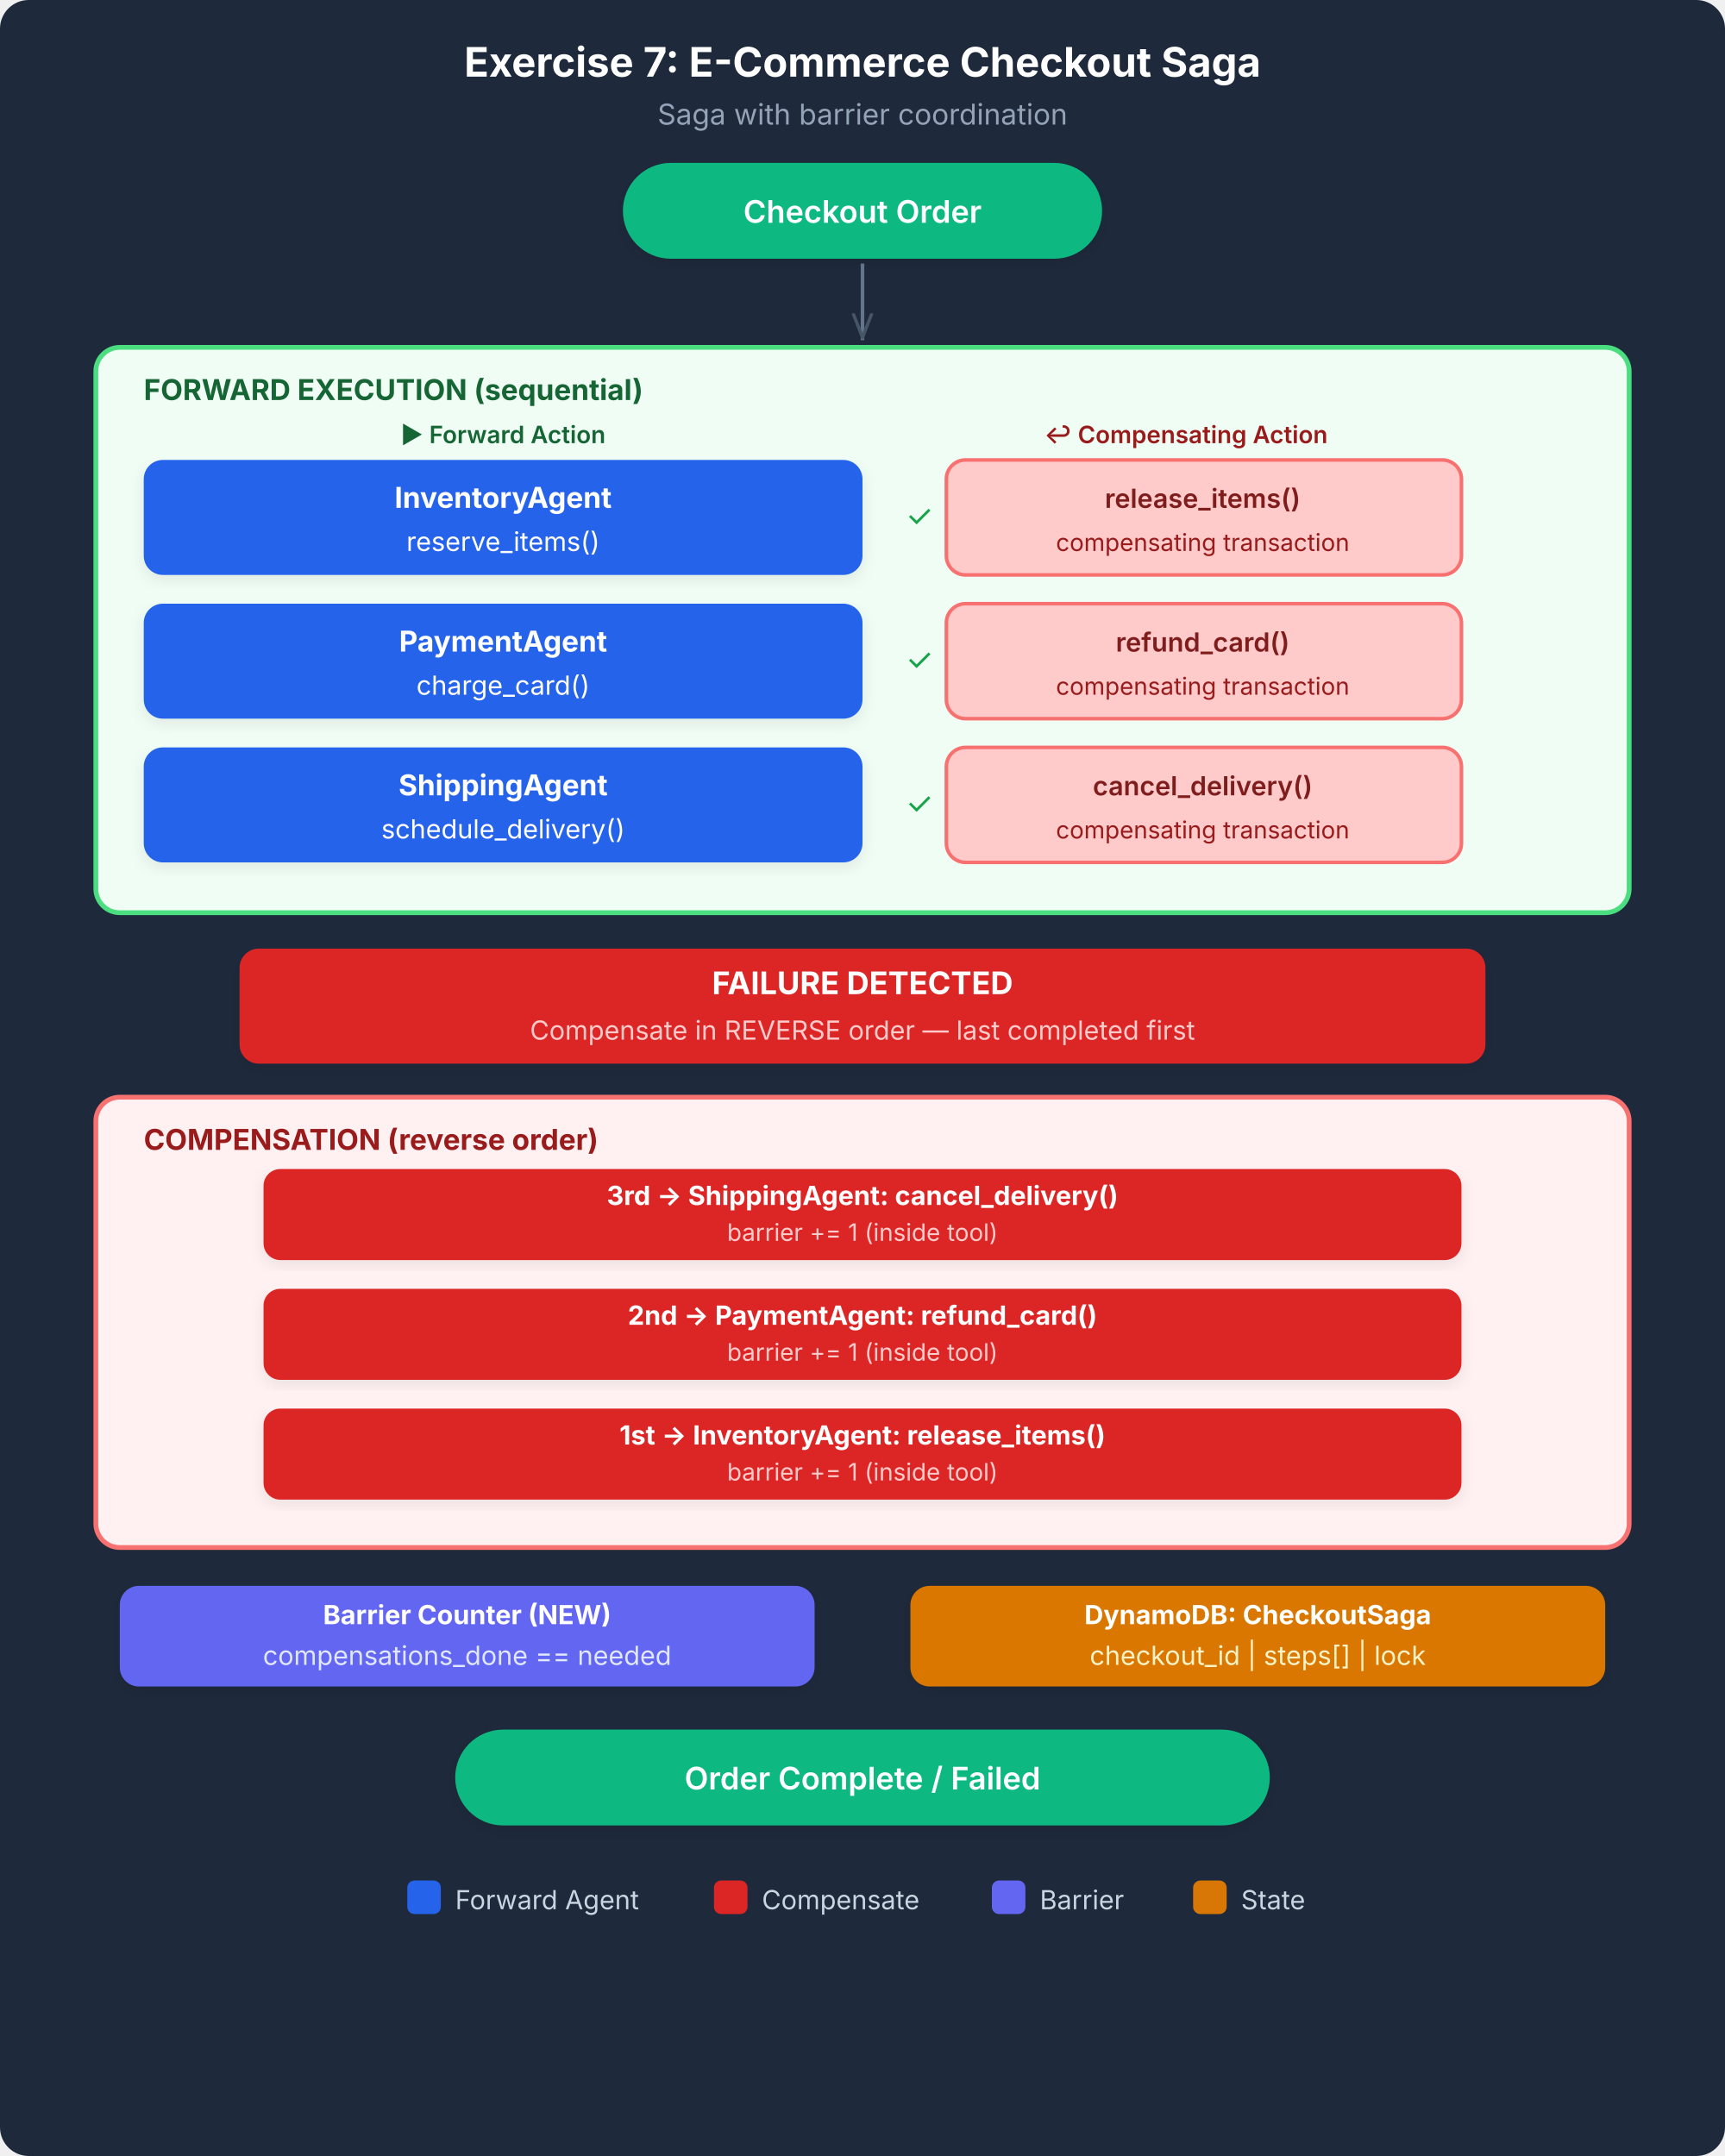
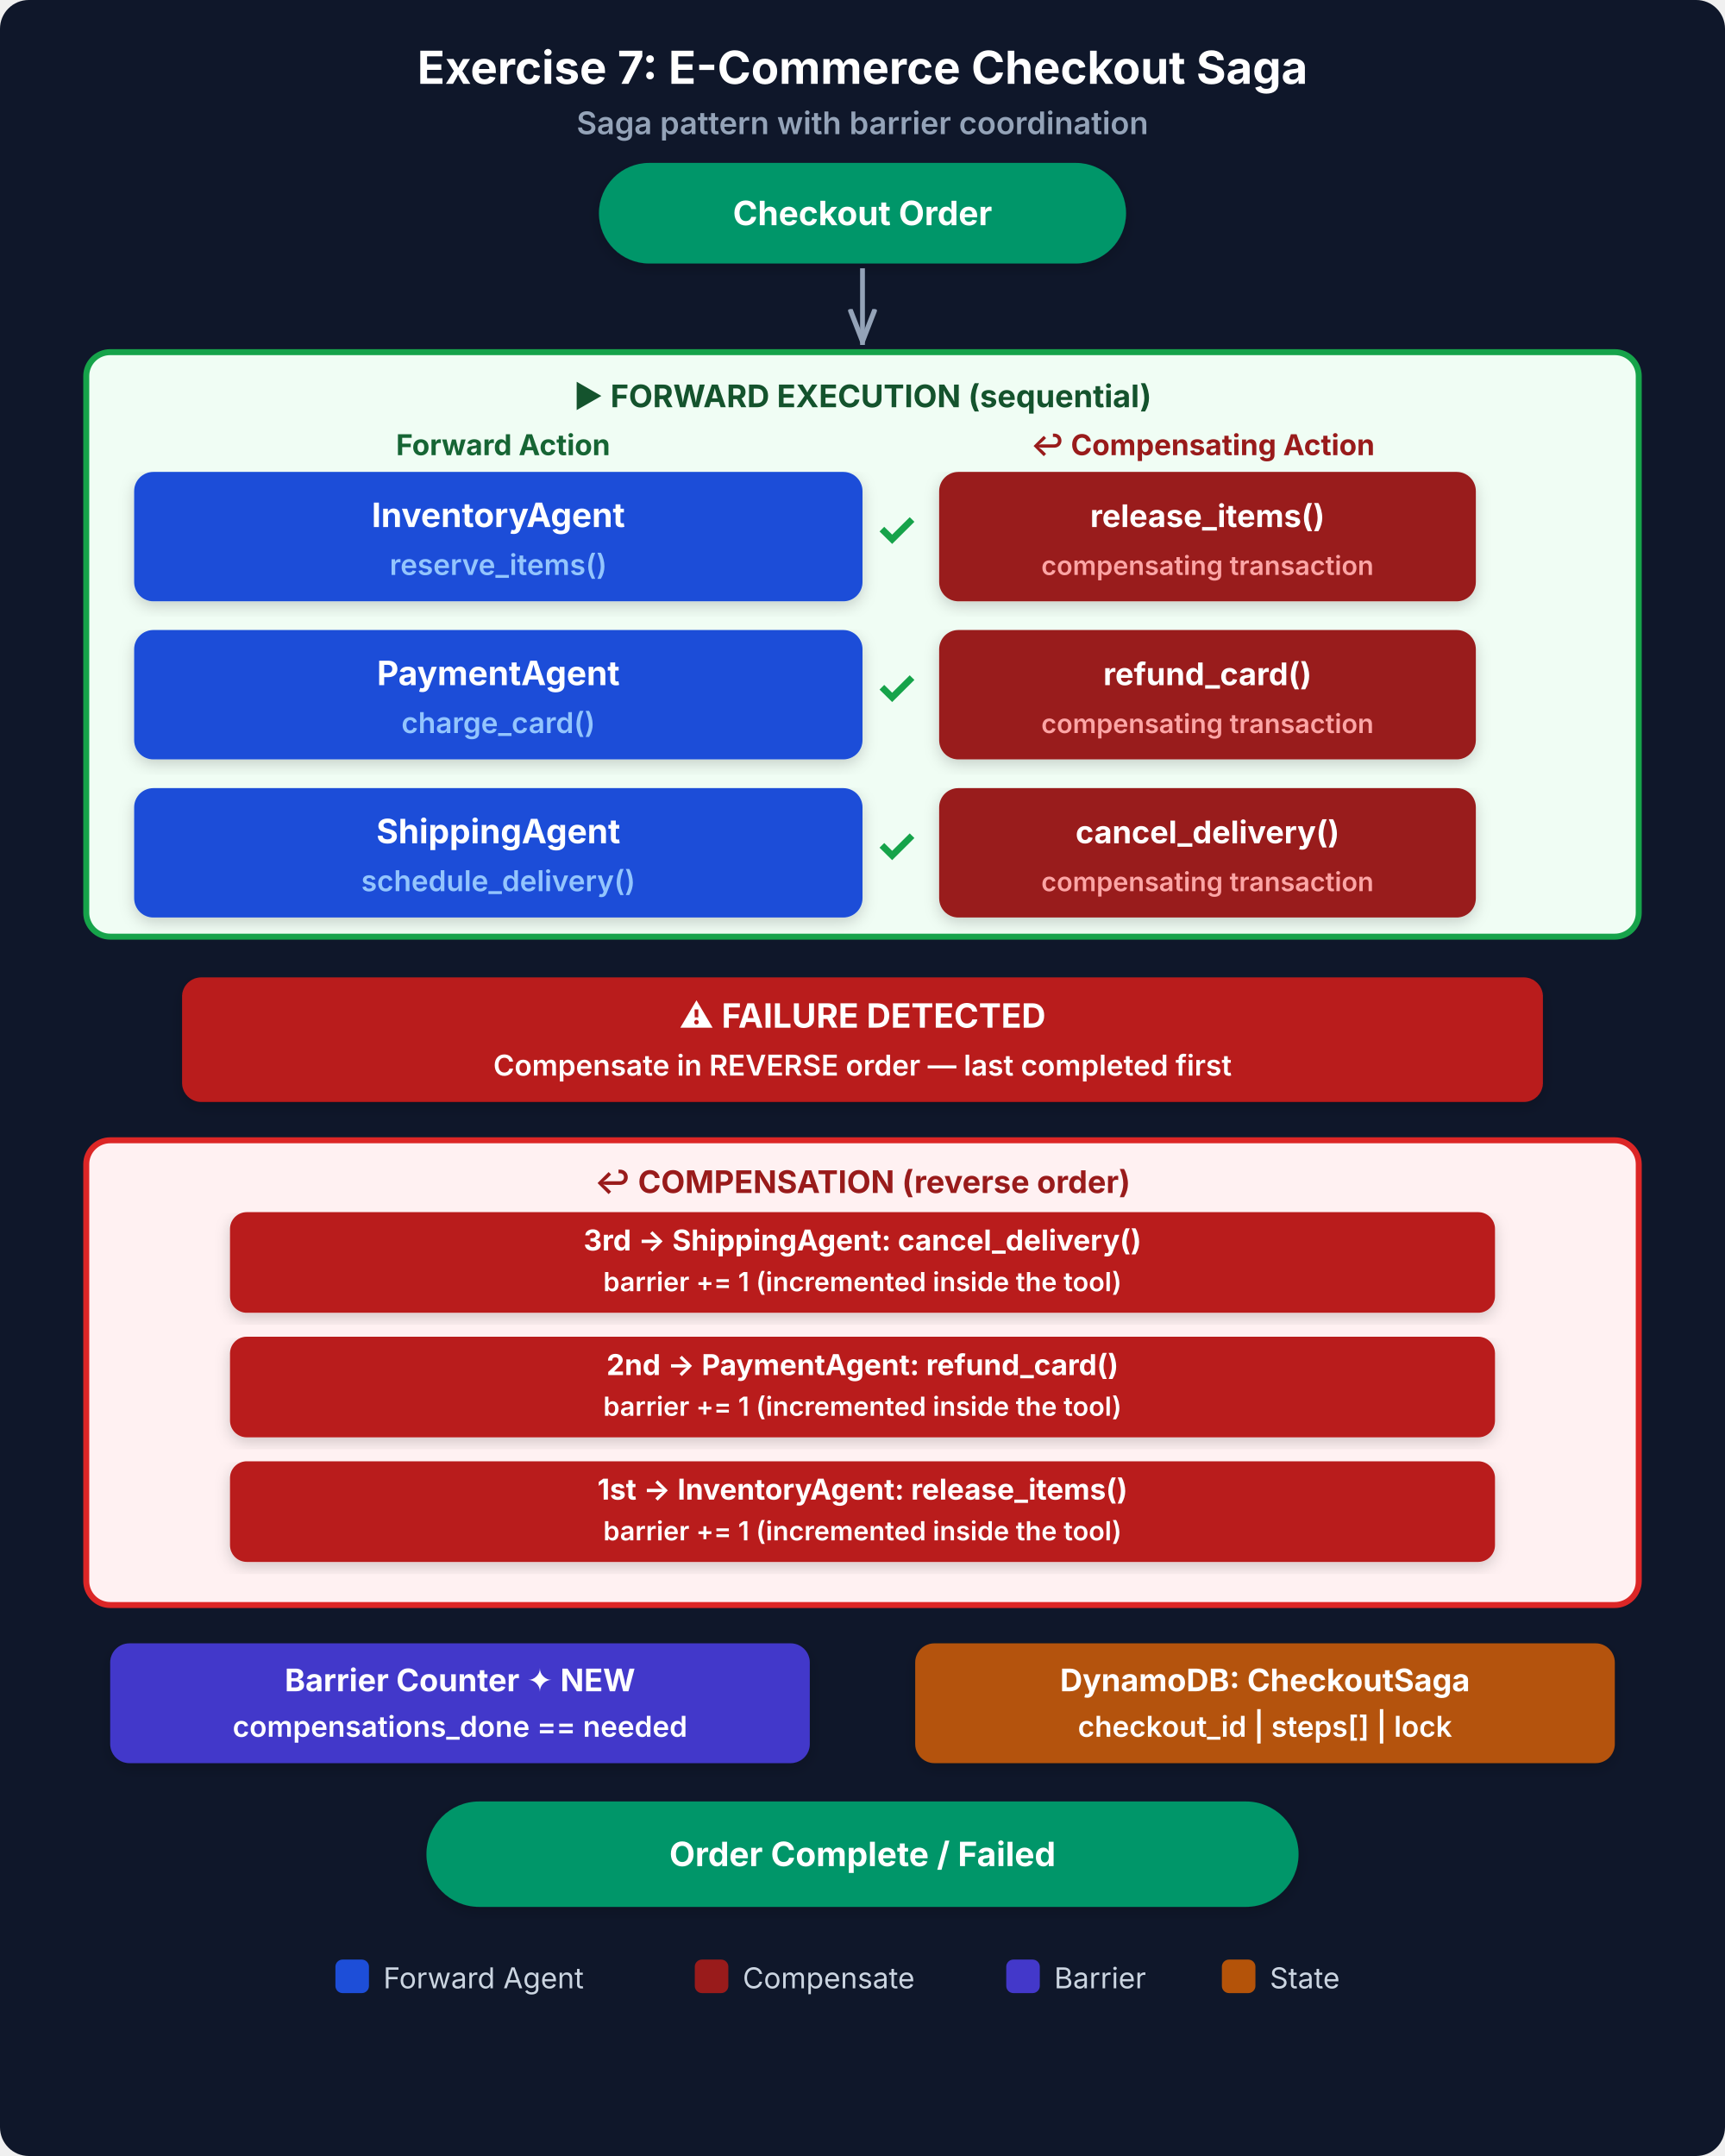
<svg xmlns="http://www.w3.org/2000/svg" viewBox="0 0 720 900" font-family="system-ui, -apple-system, &quot;Segoe UI&quot;, sans-serif">
  <defs>
    <filter id="sh" x="-4%" y="-4%" width="108%" height="116%">
-       <feDropShadow dx="0" dy="2" stdDeviation="3" flood-opacity="0.08" />
+       <feDropShadow dx="0" dy="2" stdDeviation="3" flood-opacity="0.18" />
    </filter>
    <marker id="a" viewBox="0 0 10 8" refX="10" refY="4" markerWidth="8" markerHeight="6" orient="auto">
-       <path d="M0,0.5 L9,4 L0,7.5" fill="none" stroke="#475569" stroke-width="1.2" stroke-linejoin="round" />
+       <path d="M0,0.5 L9,4 L0,7.5" fill="none" stroke="#94a3b8" stroke-width="1.4" stroke-linejoin="round" />
    </marker>
  </defs>
-   <rect width="720" height="900" rx="12" fill="#1e293b" />
-   <text x="360" y="32" text-anchor="middle" font-size="17" font-weight="700" fill="#ffffff">Exercise 7: E-Commerce Checkout Saga</text>
-   <text x="360" y="52" text-anchor="middle" font-size="12" fill="#94a3b8">Saga with barrier coordination</text>
-   <rect x="260" y="68" width="200" height="40" rx="20" fill="#10b981" filter="url(#sh)" />
-   <text x="360" y="93" text-anchor="middle" font-size="13" font-weight="600" fill="white">Checkout Order</text>
-   <line x1="360" y1="110" x2="360" y2="142" stroke="#64748b" stroke-width="1.5" marker-end="url(#a)" />
-   <rect x="40" y="145" width="640" height="236" rx="10" fill="#f0fdf4" stroke="#4ade80" stroke-width="2" />
-   <text x="60" y="167" font-size="12" font-weight="700" fill="#166534">FORWARD EXECUTION (sequential)</text>
-   <text x="210" y="185" text-anchor="middle" font-size="10" font-weight="600" fill="#166534">▶  Forward Action</text>
-   <text x="495" y="185" text-anchor="middle" font-size="10" font-weight="600" fill="#991b1b">↩  Compensating Action</text>
-   <rect x="60" y="192" width="300" height="48" rx="8" fill="#2563eb" filter="url(#sh)" />
-   <text x="210" y="212" text-anchor="middle" font-size="12" font-weight="700" fill="white">InventoryAgent</text>
-   <text x="210" y="230" text-anchor="middle" font-size="11" fill="white">reserve_items()</text>
-   <text x="378" y="220" font-size="13" fill="#16a34a">✓</text>
-   <rect x="395" y="192" width="215" height="48" rx="8" fill="#fecaca" stroke="#f87171" stroke-width="1.5" />
-   <text x="502" y="212" text-anchor="middle" font-size="11" font-weight="600" fill="#7f1d1d">release_items()</text>
-   <text x="502" y="230" text-anchor="middle" font-size="10" fill="#991b1b">compensating transaction</text>
-   <rect x="60" y="252" width="300" height="48" rx="8" fill="#2563eb" filter="url(#sh)" />
-   <text x="210" y="272" text-anchor="middle" font-size="12" font-weight="700" fill="white">PaymentAgent</text>
-   <text x="210" y="290" text-anchor="middle" font-size="11" fill="white">charge_card()</text>
-   <text x="378" y="280" font-size="13" fill="#16a34a">✓</text>
-   <rect x="395" y="252" width="215" height="48" rx="8" fill="#fecaca" stroke="#f87171" stroke-width="1.5" />
-   <text x="502" y="272" text-anchor="middle" font-size="11" font-weight="600" fill="#7f1d1d">refund_card()</text>
-   <text x="502" y="290" text-anchor="middle" font-size="10" fill="#991b1b">compensating transaction</text>
-   <rect x="60" y="312" width="300" height="48" rx="8" fill="#2563eb" filter="url(#sh)" />
-   <text x="210" y="332" text-anchor="middle" font-size="12" font-weight="700" fill="white">ShippingAgent</text>
-   <text x="210" y="350" text-anchor="middle" font-size="11" fill="white">schedule_delivery()</text>
-   <text x="378" y="340" font-size="13" fill="#16a34a">✓</text>
-   <rect x="395" y="312" width="215" height="48" rx="8" fill="#fecaca" stroke="#f87171" stroke-width="1.5" />
-   <text x="502" y="332" text-anchor="middle" font-size="11" font-weight="600" fill="#7f1d1d">cancel_delivery()</text>
-   <text x="502" y="350" text-anchor="middle" font-size="10" fill="#991b1b">compensating transaction</text>
-   <rect x="100" y="396" width="520" height="48" rx="8" fill="#dc2626" filter="url(#sh)" />
-   <text x="360" y="415" text-anchor="middle" font-size="13" font-weight="700" fill="white">FAILURE DETECTED</text>
-   <text x="360" y="434" text-anchor="middle" font-size="11" fill="#fecaca">Compensate in REVERSE order — last completed first</text>
-   <rect x="40" y="458" width="640" height="188" rx="10" fill="#fff1f2" stroke="#f87171" stroke-width="2" />
-   <text x="60" y="480" font-size="12" font-weight="700" fill="#991b1b">COMPENSATION (reverse order)</text>
-   <rect x="110" y="488" width="500" height="38" rx="7" fill="#dc2626" filter="url(#sh)" />
-   <text x="360" y="503" text-anchor="middle" font-size="11" font-weight="700" fill="white">3rd → ShippingAgent: cancel_delivery()</text>
-   <text x="360" y="518" text-anchor="middle" font-size="10" fill="#fecaca">barrier += 1 (inside tool)</text>
-   <rect x="110" y="538" width="500" height="38" rx="7" fill="#dc2626" filter="url(#sh)" />
-   <text x="360" y="553" text-anchor="middle" font-size="11" font-weight="700" fill="white">2nd → PaymentAgent: refund_card()</text>
-   <text x="360" y="568" text-anchor="middle" font-size="10" fill="#fecaca">barrier += 1 (inside tool)</text>
-   <rect x="110" y="588" width="500" height="38" rx="7" fill="#dc2626" filter="url(#sh)" />
-   <text x="360" y="603" text-anchor="middle" font-size="11" font-weight="700" fill="white">1st → InventoryAgent: release_items()</text>
-   <text x="360" y="618" text-anchor="middle" font-size="10" fill="#fecaca">barrier += 1 (inside tool)</text>
-   <rect x="50" y="662" width="290" height="42" rx="8" fill="#6366f1" filter="url(#sh)" />
-   <text x="195" y="678" text-anchor="middle" font-size="11" font-weight="700" fill="white">Barrier Counter (NEW)</text>
-   <text x="195" y="695" text-anchor="middle" font-size="11" fill="#e0e7ff">compensations_done == needed</text>
-   <rect x="380" y="662" width="290" height="42" rx="8" fill="#d97706" filter="url(#sh)" />
-   <text x="525" y="678" text-anchor="middle" font-size="11" font-weight="700" fill="white">DynamoDB: CheckoutSaga</text>
-   <text x="525" y="695" text-anchor="middle" font-size="11" fill="#fef3c7">checkout_id | steps[] | lock</text>
-   <rect x="190" y="722" width="340" height="40" rx="20" fill="#10b981" filter="url(#sh)" />
-   <text x="360" y="747" text-anchor="middle" font-size="13" font-weight="600" fill="white">Order Complete / Failed</text>
-   <rect x="170" y="785" width="14" height="14" rx="3" fill="#2563eb" />
-   <text x="190" y="797" font-size="11" fill="#cbd5e1">Forward Agent</text>
-   <rect x="298" y="785" width="14" height="14" rx="3" fill="#dc2626" />
-   <text x="318" y="797" font-size="11" fill="#cbd5e1">Compensate</text>
-   <rect x="414" y="785" width="14" height="14" rx="3" fill="#6366f1" />
-   <text x="434" y="797" font-size="11" fill="#cbd5e1">Barrier</text>
-   <rect x="498" y="785" width="14" height="14" rx="3" fill="#d97706" />
-   <text x="518" y="797" font-size="11" fill="#cbd5e1">State</text>
+   <rect width="720" height="900" rx="12" fill="#0f172a" />
+   <text x="360" y="35" text-anchor="middle" font-size="19" font-weight="700" fill="#ffffff">Exercise 7: E-Commerce Checkout Saga</text>
+   <text x="360" y="56" text-anchor="middle" font-size="13" font-weight="600" fill="#94a3b8">Saga pattern with barrier coordination</text>
+   <rect x="250" y="68" width="220" height="42" rx="21" fill="#059669" filter="url(#sh)" />
+   <text x="360" y="94" text-anchor="middle" font-size="14" font-weight="700" fill="white">Checkout Order</text>
+   <line x1="360" y1="112" x2="360" y2="144" stroke="#94a3b8" stroke-width="2" marker-end="url(#a)" />
+   <rect x="36" y="147" width="648" height="244" rx="10" fill="#f0fdf4" stroke="#16a34a" stroke-width="2.5" />
+   <text x="360" y="170" text-anchor="middle" font-size="13" font-weight="700" fill="#14532d">▶  FORWARD EXECUTION  (sequential)</text>
+   <text x="210" y="190" text-anchor="middle" font-size="12" font-weight="700" fill="#166534">Forward Action</text>
+   <text x="502" y="190" text-anchor="middle" font-size="12" font-weight="700" fill="#991b1b">↩  Compensating Action</text>
+   <rect x="56" y="197" width="304" height="54" rx="8" fill="#1d4ed8" filter="url(#sh)" />
+   <text x="208" y="220" text-anchor="middle" font-size="14" font-weight="700" fill="white">InventoryAgent</text>
+   <text x="208" y="240" text-anchor="middle" font-size="12" font-weight="600" fill="#93c5fd">reserve_items()</text>
+   <text x="374" y="228" text-anchor="middle" font-size="20" font-weight="700" fill="#16a34a">✓</text>
+   <rect x="392" y="197" width="224" height="54" rx="8" fill="#991b1b" filter="url(#sh)" />
+   <text x="504" y="220" text-anchor="middle" font-size="13" font-weight="700" fill="white">release_items()</text>
+   <text x="504" y="240" text-anchor="middle" font-size="11" font-weight="600" fill="#fca5a5">compensating transaction</text>
+   <rect x="56" y="263" width="304" height="54" rx="8" fill="#1d4ed8" filter="url(#sh)" />
+   <text x="208" y="286" text-anchor="middle" font-size="14" font-weight="700" fill="white">PaymentAgent</text>
+   <text x="208" y="306" text-anchor="middle" font-size="12" font-weight="600" fill="#93c5fd">charge_card()</text>
+   <text x="374" y="294" text-anchor="middle" font-size="20" font-weight="700" fill="#16a34a">✓</text>
+   <rect x="392" y="263" width="224" height="54" rx="8" fill="#991b1b" filter="url(#sh)" />
+   <text x="504" y="286" text-anchor="middle" font-size="13" font-weight="700" fill="white">refund_card()</text>
+   <text x="504" y="306" text-anchor="middle" font-size="11" font-weight="600" fill="#fca5a5">compensating transaction</text>
+   <rect x="56" y="329" width="304" height="54" rx="8" fill="#1d4ed8" filter="url(#sh)" />
+   <text x="208" y="352" text-anchor="middle" font-size="14" font-weight="700" fill="white">ShippingAgent</text>
+   <text x="208" y="372" text-anchor="middle" font-size="12" font-weight="600" fill="#93c5fd">schedule_delivery()</text>
+   <text x="374" y="360" text-anchor="middle" font-size="20" font-weight="700" fill="#16a34a">✓</text>
+   <rect x="392" y="329" width="224" height="54" rx="8" fill="#991b1b" filter="url(#sh)" />
+   <text x="504" y="352" text-anchor="middle" font-size="13" font-weight="700" fill="white">cancel_delivery()</text>
+   <text x="504" y="372" text-anchor="middle" font-size="11" font-weight="600" fill="#fca5a5">compensating transaction</text>
+   <rect x="76" y="408" width="568" height="52" rx="8" fill="#b91c1c" filter="url(#sh)" />
+   <text x="360" y="429" text-anchor="middle" font-size="14" font-weight="700" fill="white">⚠  FAILURE DETECTED</text>
+   <text x="360" y="449" text-anchor="middle" font-size="12" font-weight="600" fill="white">Compensate in REVERSE order — last completed first</text>
+   <rect x="36" y="476" width="648" height="194" rx="10" fill="#fff1f2" stroke="#dc2626" stroke-width="2.5" />
+   <text x="360" y="498" text-anchor="middle" font-size="13" font-weight="700" fill="#991b1b">↩  COMPENSATION  (reverse order)</text>
+   <rect x="96" y="506" width="528" height="42" rx="7" fill="#b91c1c" filter="url(#sh)" />
+   <text x="360" y="522" text-anchor="middle" font-size="12" font-weight="700" fill="white">3rd  →  ShippingAgent:  cancel_delivery()</text>
+   <text x="360" y="539" text-anchor="middle" font-size="11" font-weight="600" fill="white">barrier += 1  (incremented inside the tool)</text>
+   <rect x="96" y="558" width="528" height="42" rx="7" fill="#b91c1c" filter="url(#sh)" />
+   <text x="360" y="574" text-anchor="middle" font-size="12" font-weight="700" fill="white">2nd  →  PaymentAgent:  refund_card()</text>
+   <text x="360" y="591" text-anchor="middle" font-size="11" font-weight="600" fill="white">barrier += 1  (incremented inside the tool)</text>
+   <rect x="96" y="610" width="528" height="42" rx="7" fill="#b91c1c" filter="url(#sh)" />
+   <text x="360" y="626" text-anchor="middle" font-size="12" font-weight="700" fill="white">1st  →  InventoryAgent:  release_items()</text>
+   <text x="360" y="643" text-anchor="middle" font-size="11" font-weight="600" fill="white">barrier += 1  (incremented inside the tool)</text>
+   <rect x="46" y="686" width="292" height="50" rx="8" fill="#4338ca" filter="url(#sh)" />
+   <text x="192" y="706" text-anchor="middle" font-size="13" font-weight="700" fill="white">Barrier Counter  ✦ NEW</text>
+   <text x="192" y="725" text-anchor="middle" font-size="12" font-weight="600" fill="white">compensations_done == needed</text>
+   <rect x="382" y="686" width="292" height="50" rx="8" fill="#b45309" filter="url(#sh)" />
+   <text x="528" y="706" text-anchor="middle" font-size="13" font-weight="700" fill="white">DynamoDB: CheckoutSaga</text>
+   <text x="528" y="725" text-anchor="middle" font-size="12" font-weight="600" fill="white">checkout_id  |  steps[]  |  lock</text>
+   <rect x="178" y="752" width="364" height="44" rx="22" fill="#059669" filter="url(#sh)" />
+   <text x="360" y="779" text-anchor="middle" font-size="14" font-weight="700" fill="white">Order Complete / Failed</text>
+   <rect x="140" y="818" width="14" height="14" rx="3" fill="#1d4ed8" />
+   <text x="160" y="830" font-size="12" fill="#cbd5e1">Forward Agent</text>
+   <rect x="290" y="818" width="14" height="14" rx="3" fill="#991b1b" />
+   <text x="310" y="830" font-size="12" fill="#cbd5e1">Compensate</text>
+   <rect x="420" y="818" width="14" height="14" rx="3" fill="#4338ca" />
+   <text x="440" y="830" font-size="12" fill="#cbd5e1">Barrier</text>
+   <rect x="510" y="818" width="14" height="14" rx="3" fill="#b45309" />
+   <text x="530" y="830" font-size="12" fill="#cbd5e1">State</text>
</svg>
